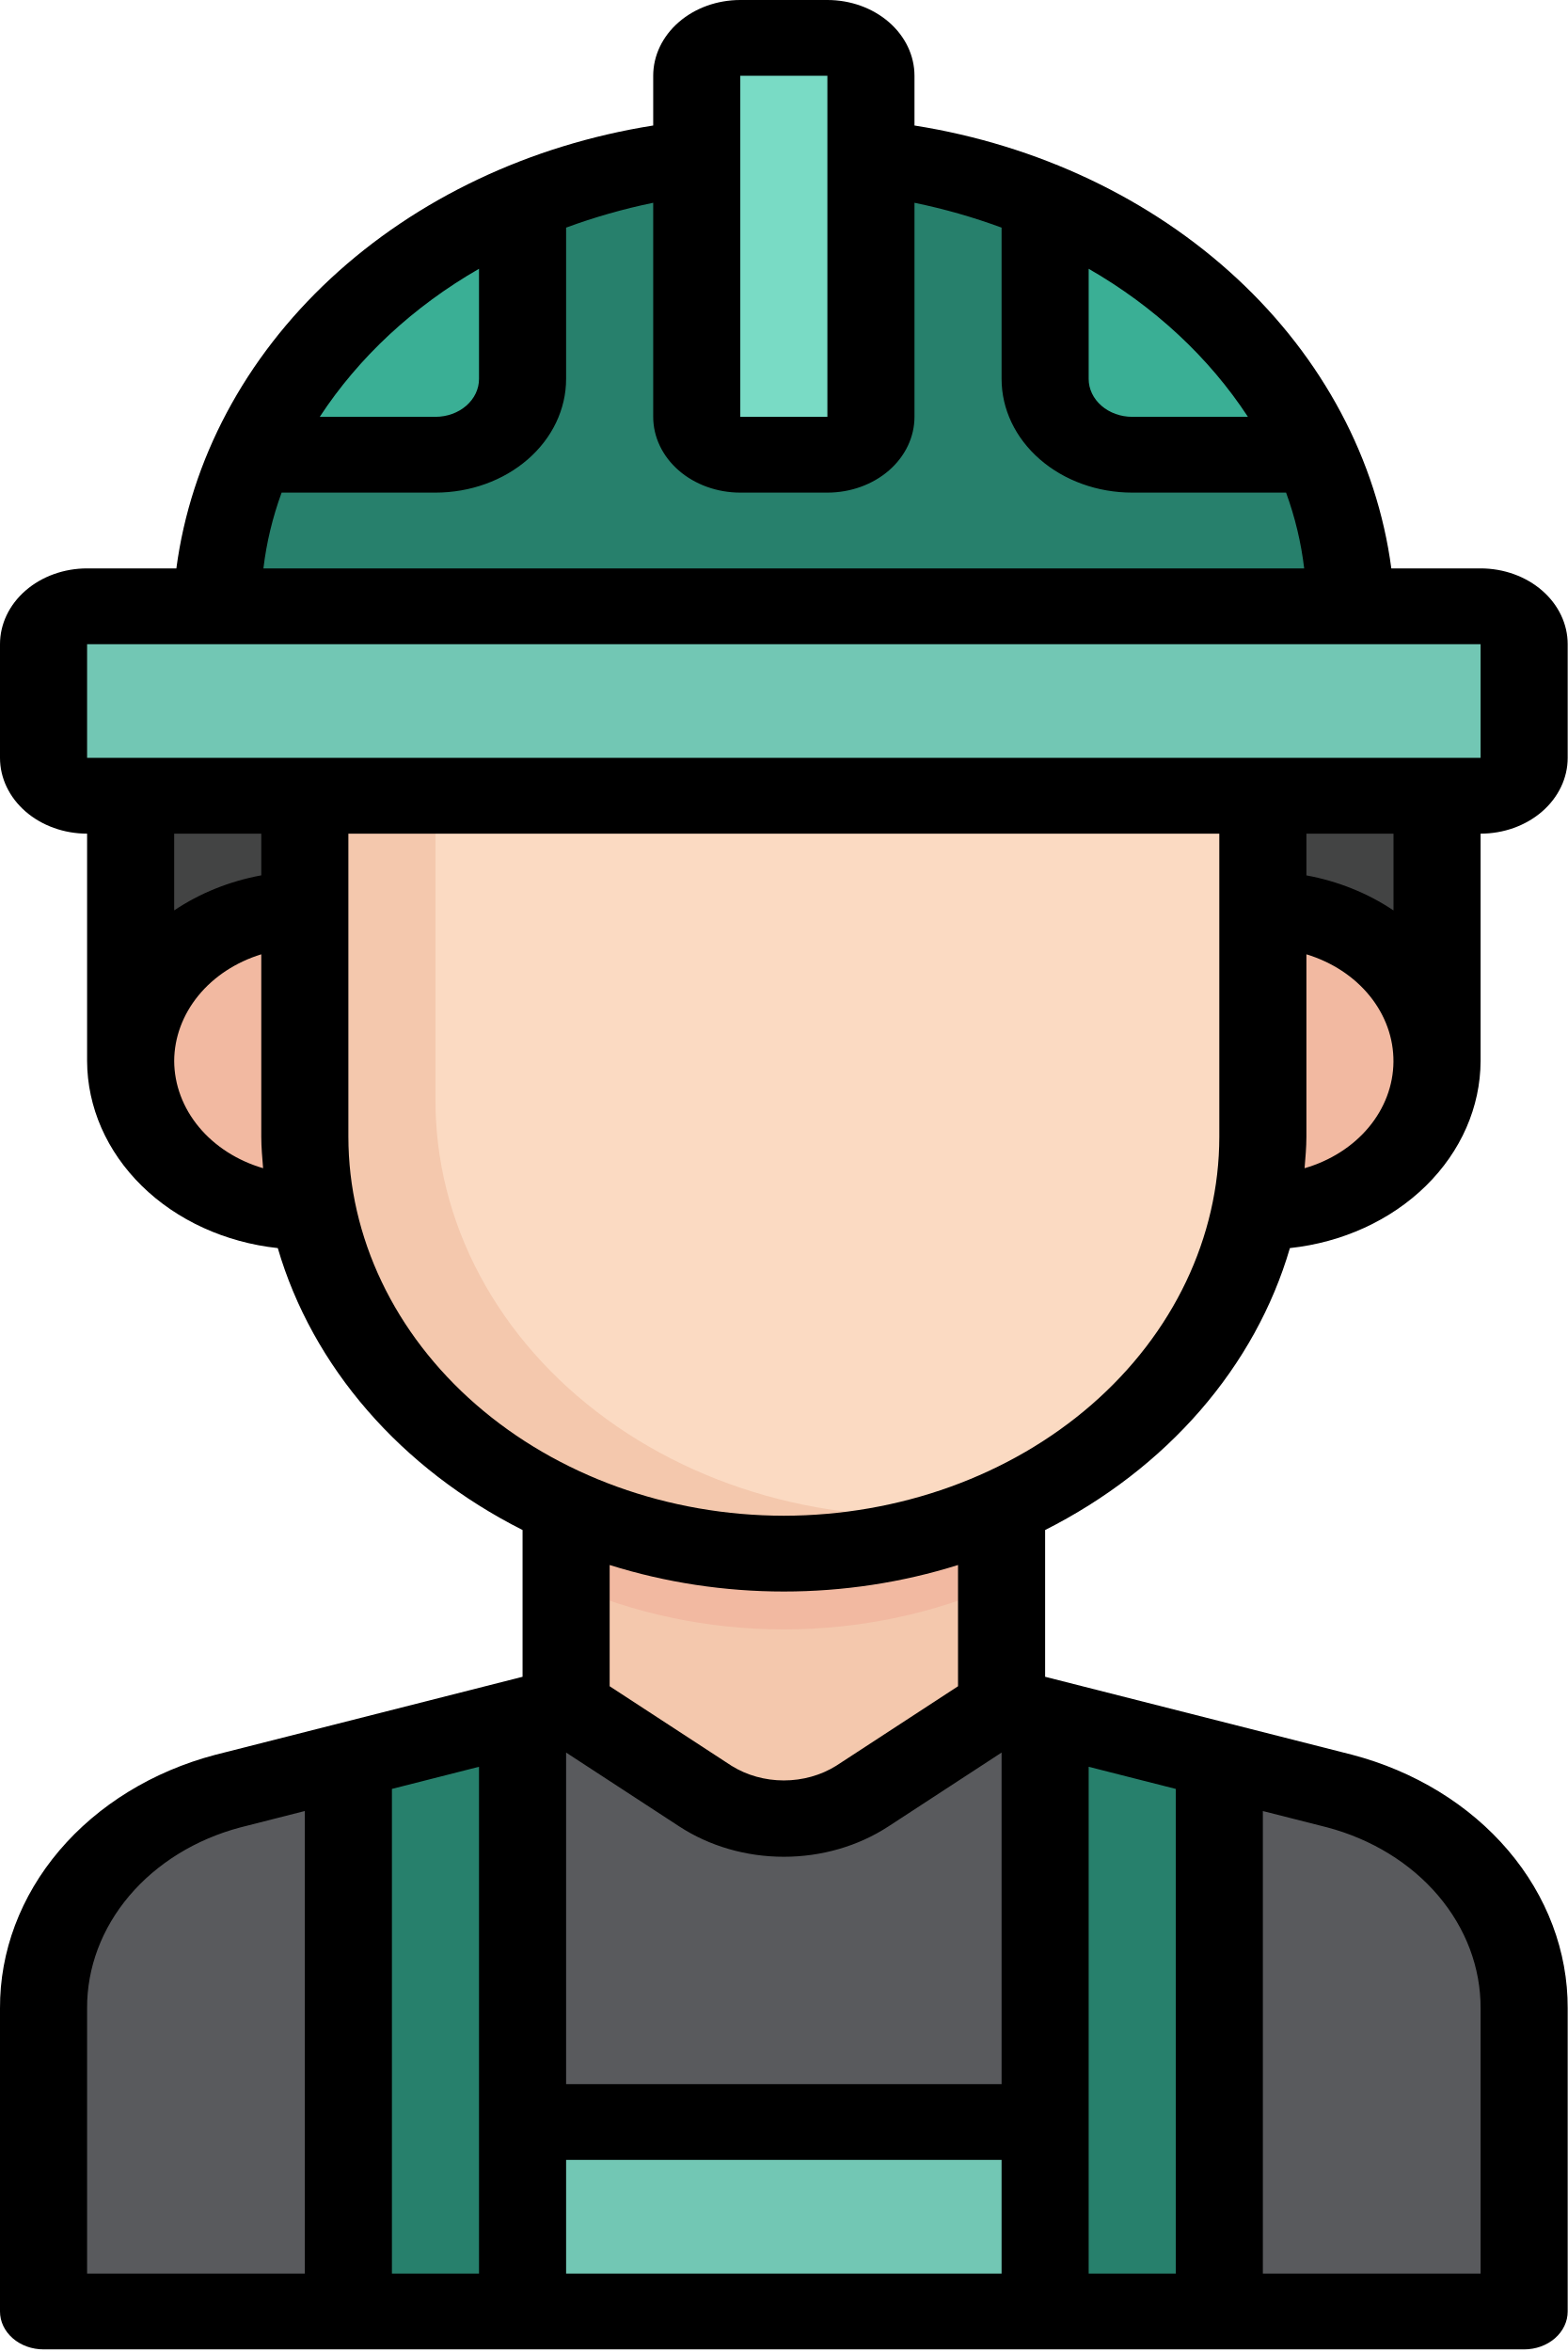
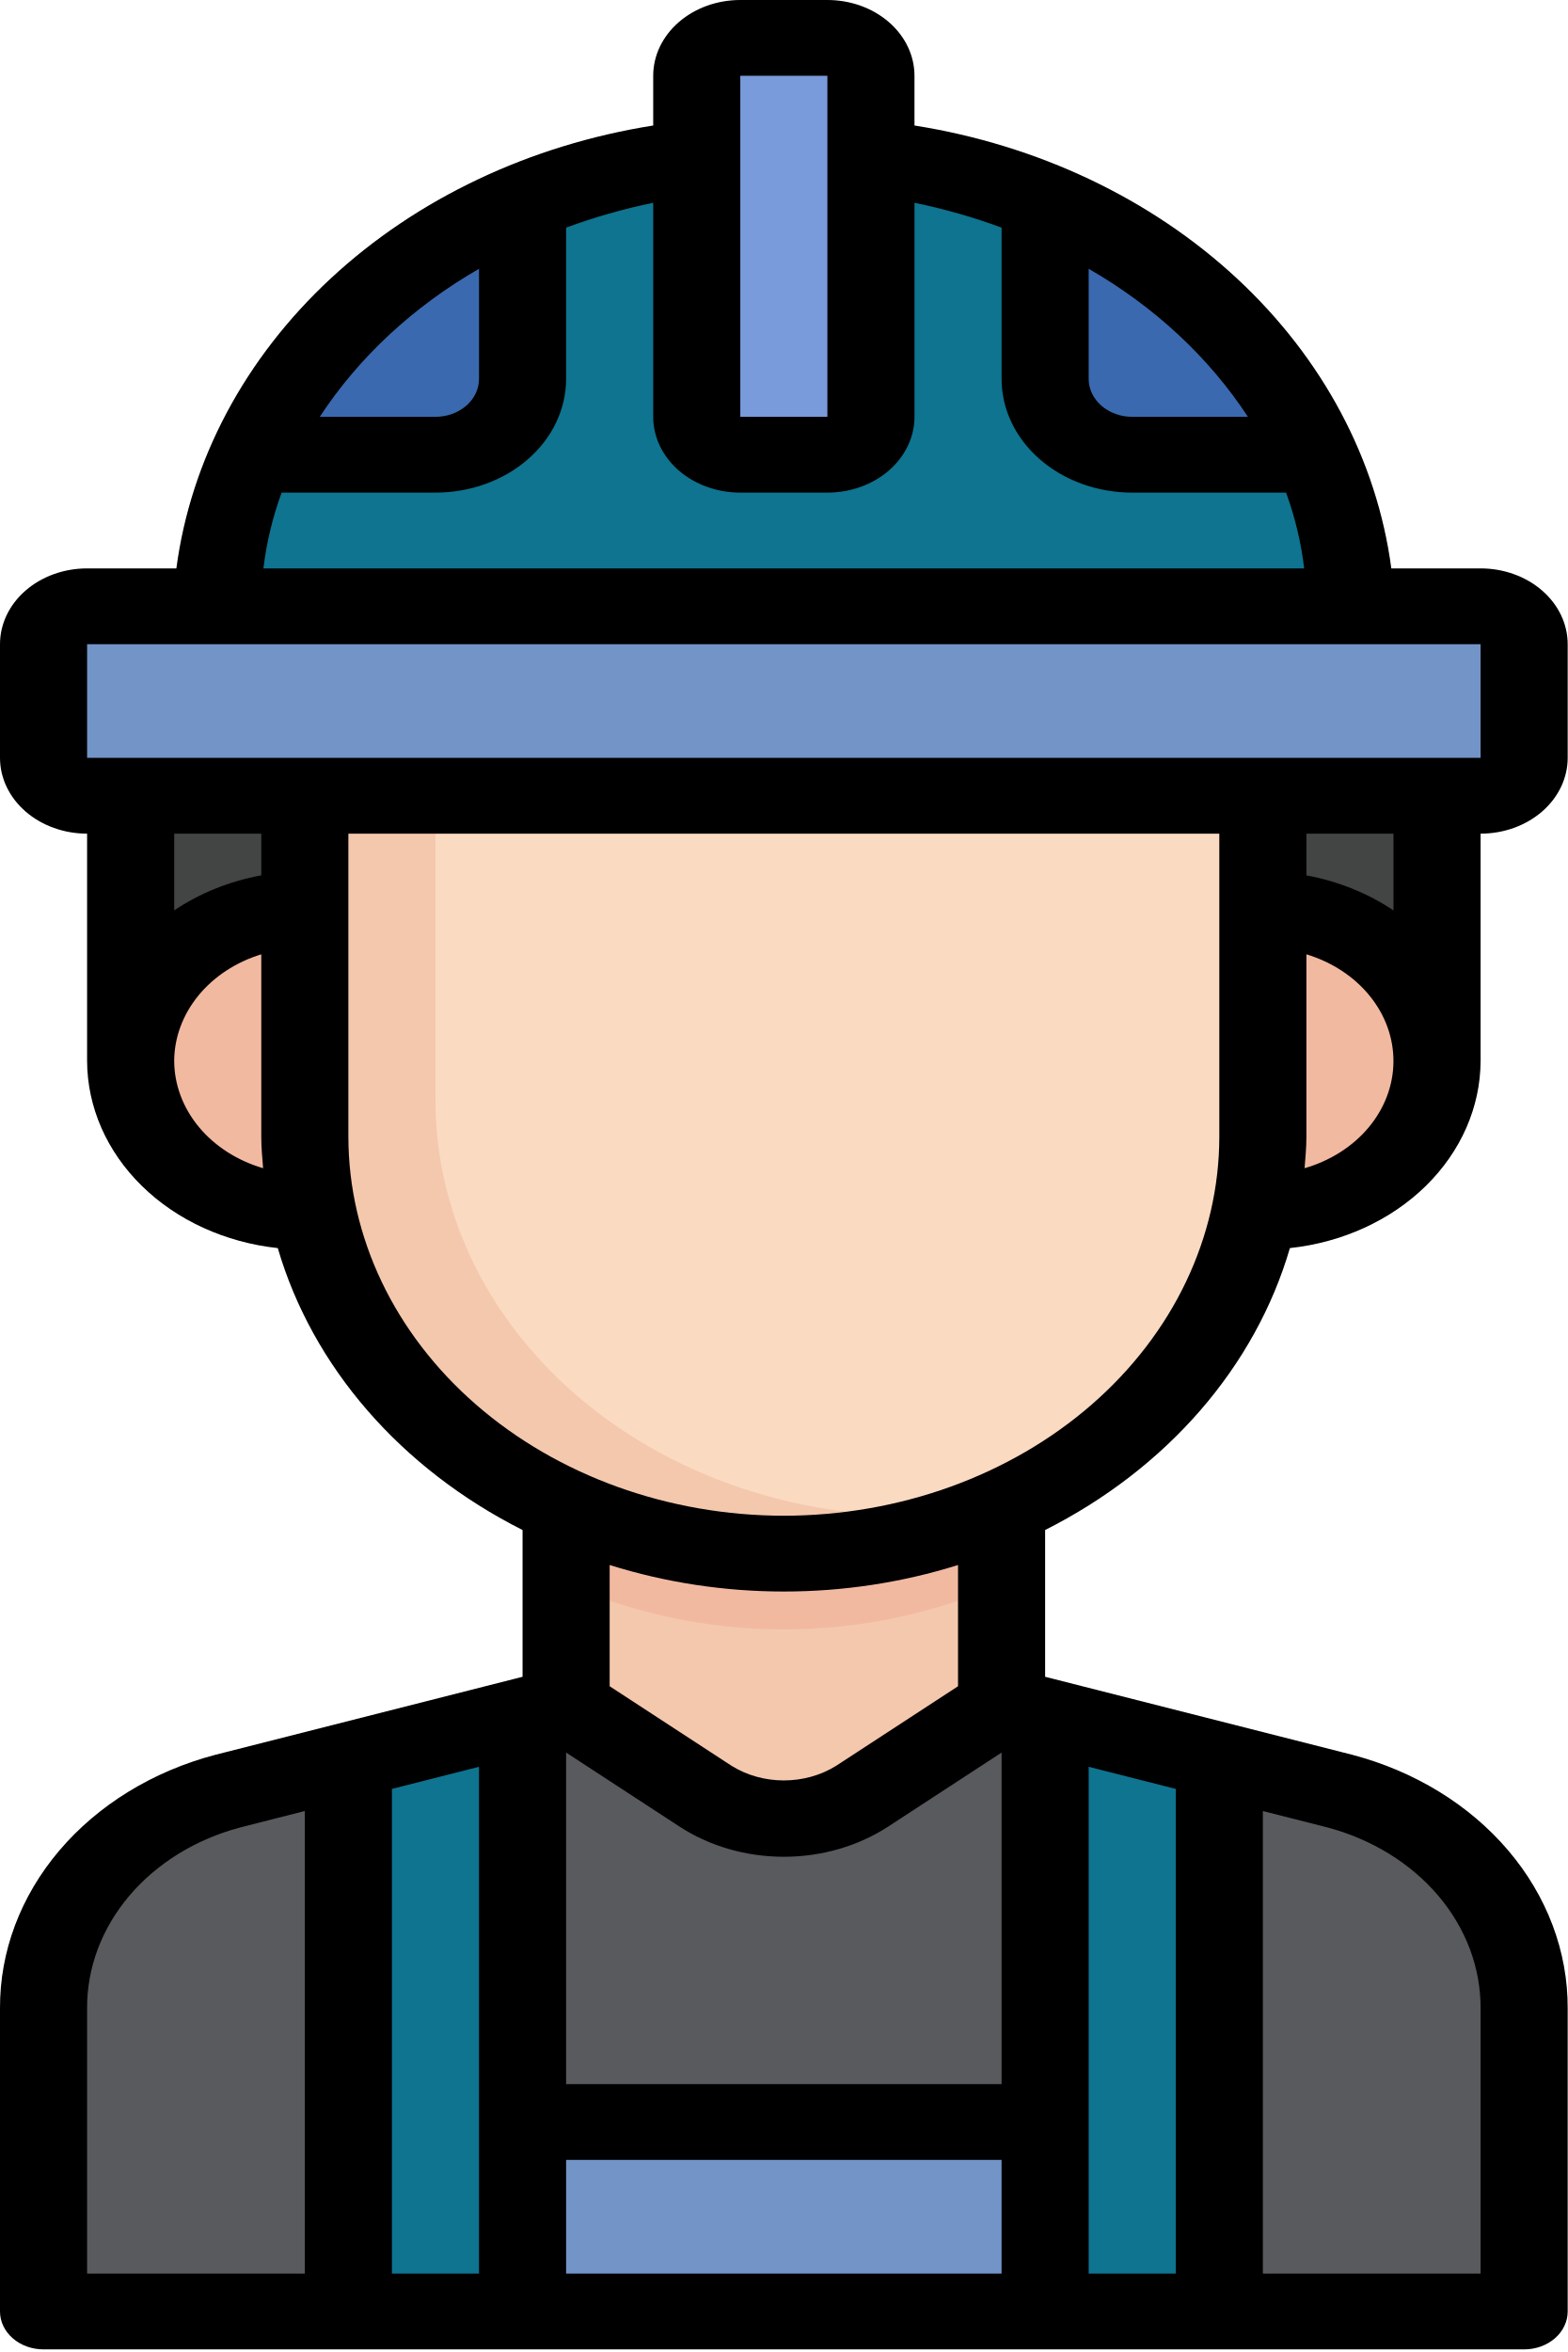
<svg xmlns="http://www.w3.org/2000/svg" width="144" height="216" viewBox="0 0 144 216" fill="none">
  <path d="M52 156.6L20.94 164.483C16.035 165.796 11.743 168.443 8.694 172.035C5.645 175.627 4 179.975 4 184.44V212.28H140V184.44C140 179.975 138.355 175.627 135.306 172.035C132.258 168.443 127.965 165.796 123.06 164.483L92 156.6H52Z" fill="#595A5D" />
-   <path d="M48 157.616V212.28H32V161.677L48 157.616Z" fill="#27806C" />
-   <path d="M112 161.677V212.28H96V157.616L112 161.677Z" fill="#27806C" />
-   <path d="M96 194.88H48V212.28H96V194.88Z" fill="#72C7B4" />
+   <path d="M48 157.616V212.28H32V161.677L48 157.616Z" fill="#0E7490" />
+   <path d="M112 161.677V212.28H96V157.616L112 161.677Z" fill="#0E7490" />
+   <path d="M96 194.88H48V212.28H96V194.88Z" fill="#7294C7" />
  <path d="M132 73.08H12V97.44H132V73.08Z" fill="#434444" />
  <path d="M92 138.504V156.6L79.2 164.952C77.123 166.308 74.597 167.04 72 167.04C69.404 167.04 66.877 166.308 64.8 164.952L52 156.6V138.504H92Z" fill="#F4C8AD" />
  <path d="M52 145.429C58.187 148.197 65.043 149.64 72 149.64C78.957 149.64 85.813 148.197 92 145.429V138.504H52V145.429ZM28 83.52C23.757 83.52 19.687 84.987 16.686 87.597C13.686 90.208 12 93.748 12 97.44C12 101.132 13.686 104.672 16.686 107.283C19.687 109.894 23.757 111.36 28 111.36C28.244 111.36 28.484 111.36 28.724 111.36H115.276C115.516 111.36 115.756 111.36 116 111.36C120.243 111.36 124.313 109.894 127.314 107.283C130.314 104.672 132 101.132 132 97.44C132 93.748 130.314 90.208 127.314 87.597C124.313 84.987 120.243 83.52 116 83.52H28Z" fill="#F2B9A1" />
  <path d="M28 73.08V104.4C28 114.553 32.636 124.29 40.888 131.469C49.139 138.647 60.331 142.68 72 142.68C83.67 142.68 94.861 138.647 103.113 131.469C111.364 124.29 116 114.553 116 104.4V73.08H28Z" fill="#F4C8AD" />
-   <path d="M136 55.68H8C5.791 55.68 4 57.238 4 59.16V69.6C4 71.522 5.791 73.08 8 73.08H136C138.209 73.08 140 71.522 140 69.6V59.16C140 57.238 138.209 55.68 136 55.68Z" fill="#72C7B4" />
-   <path d="M20 55.68C20 34.8 39.08 17.501 64 14.411H80C104.92 17.501 124 34.8 124 55.68H20Z" fill="#3AAF95" />
+   <path d="M136 55.68H8C5.791 55.68 4 57.238 4 59.16V69.6C4 71.522 5.791 73.08 8 73.08H136C138.209 73.08 140 71.522 140 69.6V59.16C140 57.238 138.209 55.68 136 55.68Z" fill="#7294C7" />
+   <path d="M20 55.68C20 34.8 39.08 17.501 64 14.411H80C104.92 17.501 124 34.8 124 55.68H20Z" fill="#3A69AF" />
  <path d="M40 100.92C39.974 106.525 41.368 112.066 44.083 117.148C46.799 122.23 50.769 126.729 55.711 130.324C60.653 133.919 66.445 136.522 72.675 137.948C78.906 139.373 85.421 139.586 91.756 138.571C99.041 135.39 105.166 130.51 109.447 124.476C113.729 118.442 115.997 111.491 116 104.4V73.08H40V100.92Z" fill="#FBDAC2" />
-   <path d="M104 41.76C101.878 41.76 99.843 41.027 98.343 39.722C96.843 38.416 96 36.646 96 34.8V18.667C90.95 16.541 85.553 15.105 80 14.411H64C58.447 15.105 53.05 16.541 48 18.667V34.8C48 36.646 47.157 38.416 45.657 39.722C44.157 41.027 42.122 41.76 40 41.76H23C21.026 46.201 20.009 50.919 20 55.68H124C123.991 50.919 122.974 46.201 121 41.76H104Z" fill="#27806C" />
-   <path d="M76 3.48H68C65.791 3.48 64 5.038 64 6.96V38.28C64 40.202 65.791 41.76 68 41.76H76C78.209 41.76 80 40.202 80 38.28V6.96C80 5.038 78.209 3.48 76 3.48Z" fill="#79DBC5" />
+   <path d="M104 41.76C101.878 41.76 99.843 41.027 98.343 39.722C96.843 38.416 96 36.646 96 34.8V18.667C90.95 16.541 85.553 15.105 80 14.411H64C58.447 15.105 53.05 16.541 48 18.667V34.8C48 36.646 47.157 38.416 45.657 39.722C44.157 41.027 42.122 41.76 40 41.76H23C21.026 46.201 20.009 50.919 20 55.68H124C123.991 50.919 122.974 46.201 121 41.76H104Z" fill="#0E7490" />
+   <path d="M76 3.48H68C65.791 3.48 64 5.038 64 6.96V38.28C64 40.202 65.791 41.76 68 41.76H76C78.209 41.76 80 40.202 80 38.28V6.96C80 5.038 78.209 3.48 76 3.48Z" fill="#799ADB" />
  <path d="M136 52.2H127.8C126.477 42.23 121.506 32.895 113.619 25.571C105.733 18.247 95.349 13.323 84 11.526V6.96C84 5.114 83.157 3.344 81.657 2.039C80.157 0.733 78.122 0 76 0H68C65.878 0 63.843 0.733 62.343 2.039C60.843 3.344 60 5.114 60 6.96V11.526C48.651 13.323 38.267 18.247 30.381 25.571C22.494 32.895 17.523 42.23 16.2 52.2H8C5.878 52.2 3.844 52.933 2.343 54.239C0.843 55.544 0 57.314 0 59.16V69.6C0 71.446 0.843 73.216 2.343 74.522C3.844 75.827 5.878 76.56 8 76.56V97.44C8.015 101.668 9.803 105.746 13.028 108.909C16.252 112.072 20.693 114.103 25.516 114.621C27.094 120.021 29.896 125.093 33.757 129.539C37.618 133.985 42.46 137.716 48 140.512V153.99L19.764 161.159C14.029 162.673 9.008 165.756 5.447 169.95C1.887 174.144 -0.024 179.226 0 184.44V212.28C0 213.203 0.422 214.089 1.172 214.741C1.922 215.394 2.939 215.76 4 215.76H140C141.061 215.76 142.078 215.394 142.828 214.741C143.578 214.089 144 213.203 144 212.28V184.44C144.021 179.218 142.103 174.13 138.532 169.932C134.961 165.735 129.927 162.653 124.18 161.145L96 153.99V140.512C101.54 137.716 106.382 133.985 110.243 129.539C114.104 125.093 116.906 120.021 118.484 114.621C123.307 114.103 127.748 112.072 130.972 108.909C134.197 105.746 135.985 101.668 136 97.44V76.56C138.122 76.56 140.156 75.827 141.657 74.522C143.157 73.216 144 71.446 144 69.6V59.16C144 57.314 143.157 55.544 141.657 54.239C140.156 52.933 138.122 52.2 136 52.2ZM114.628 38.28H104C102.939 38.28 101.922 37.913 101.172 37.261C100.421 36.608 100 35.723 100 34.8V24.684C106.035 28.154 111.046 32.812 114.628 38.28ZM68 6.96H76V38.28H68V6.96ZM44 24.684V34.8C44 35.723 43.579 36.608 42.828 37.261C42.078 37.913 41.061 38.28 40 38.28H29.372C32.954 32.812 37.965 28.154 44 24.684ZM25.868 45.24H40C43.183 45.24 46.235 44.14 48.485 42.182C50.736 40.224 52 37.569 52 34.8V20.904C54.588 19.949 57.264 19.186 60 18.622V38.28C60 40.126 60.843 41.896 62.343 43.202C63.843 44.507 65.878 45.24 68 45.24H76C78.122 45.24 80.157 44.507 81.657 43.202C83.157 41.896 84 40.126 84 38.28V18.622C86.736 19.186 89.412 19.949 92 20.904V34.8C92 37.569 93.264 40.224 95.515 42.182C97.765 44.14 100.817 45.24 104 45.24H118.132C118.959 47.505 119.516 49.837 119.796 52.2H24.196C24.478 49.837 25.039 47.504 25.868 45.24ZM24 76.56V80.388C21.09 80.925 18.355 82.025 16 83.607V76.56H24ZM16 97.44C16.01 95.289 16.785 93.192 18.216 91.438C19.648 89.684 21.669 88.358 24 87.641V104.4C24 105.375 24.092 106.328 24.168 107.285C21.797 106.59 19.735 105.267 18.27 103.502C16.805 101.737 16.012 99.617 16 97.44ZM44 208.8H36V164.288L44 162.255V208.8ZM52 198.36H92V208.8H52V198.36ZM100 162.255L108 164.288V208.8H100V162.255ZM92 160.95V191.4H52V160.95L62.4 167.736C65.17 169.544 68.538 170.52 72 170.52C75.462 170.52 78.831 169.544 81.6 167.736L92 160.95ZM8 184.44C7.981 180.724 9.339 177.101 11.872 174.109C14.405 171.116 17.979 168.914 22.064 167.827L28 166.317V208.8H8V184.44ZM136 184.44V208.8H116V166.32L121.884 167.813C125.98 168.894 129.566 171.096 132.109 174.092C134.652 177.087 136.016 180.716 136 184.44ZM88 154.86L76.8 162.168C75.4 163.04 73.722 163.509 72 163.509C70.278 163.509 68.6 163.04 67.2 162.168L56 154.86V143.724C66.34 146.972 77.66 146.972 88 143.724V154.86ZM72 139.2C61.395 139.19 51.228 135.521 43.729 128.996C36.23 122.472 32.012 113.627 32 104.4V76.56H112V104.4C111.988 113.627 107.77 122.472 100.271 128.996C92.772 135.521 82.605 139.19 72 139.2ZM119.832 107.285C119.908 106.328 120 105.375 120 104.4V87.641C122.351 88.355 124.385 89.691 125.819 91.461C127.253 93.232 128.014 95.349 127.996 97.515C127.977 99.681 127.18 101.788 125.716 103.54C124.252 105.292 122.194 106.602 119.832 107.285ZM128 83.611C125.645 82.029 122.911 80.928 120 80.392V76.56H128V83.611ZM8 69.6V59.16H136V69.6H8Z" fill="black" />
</svg>
